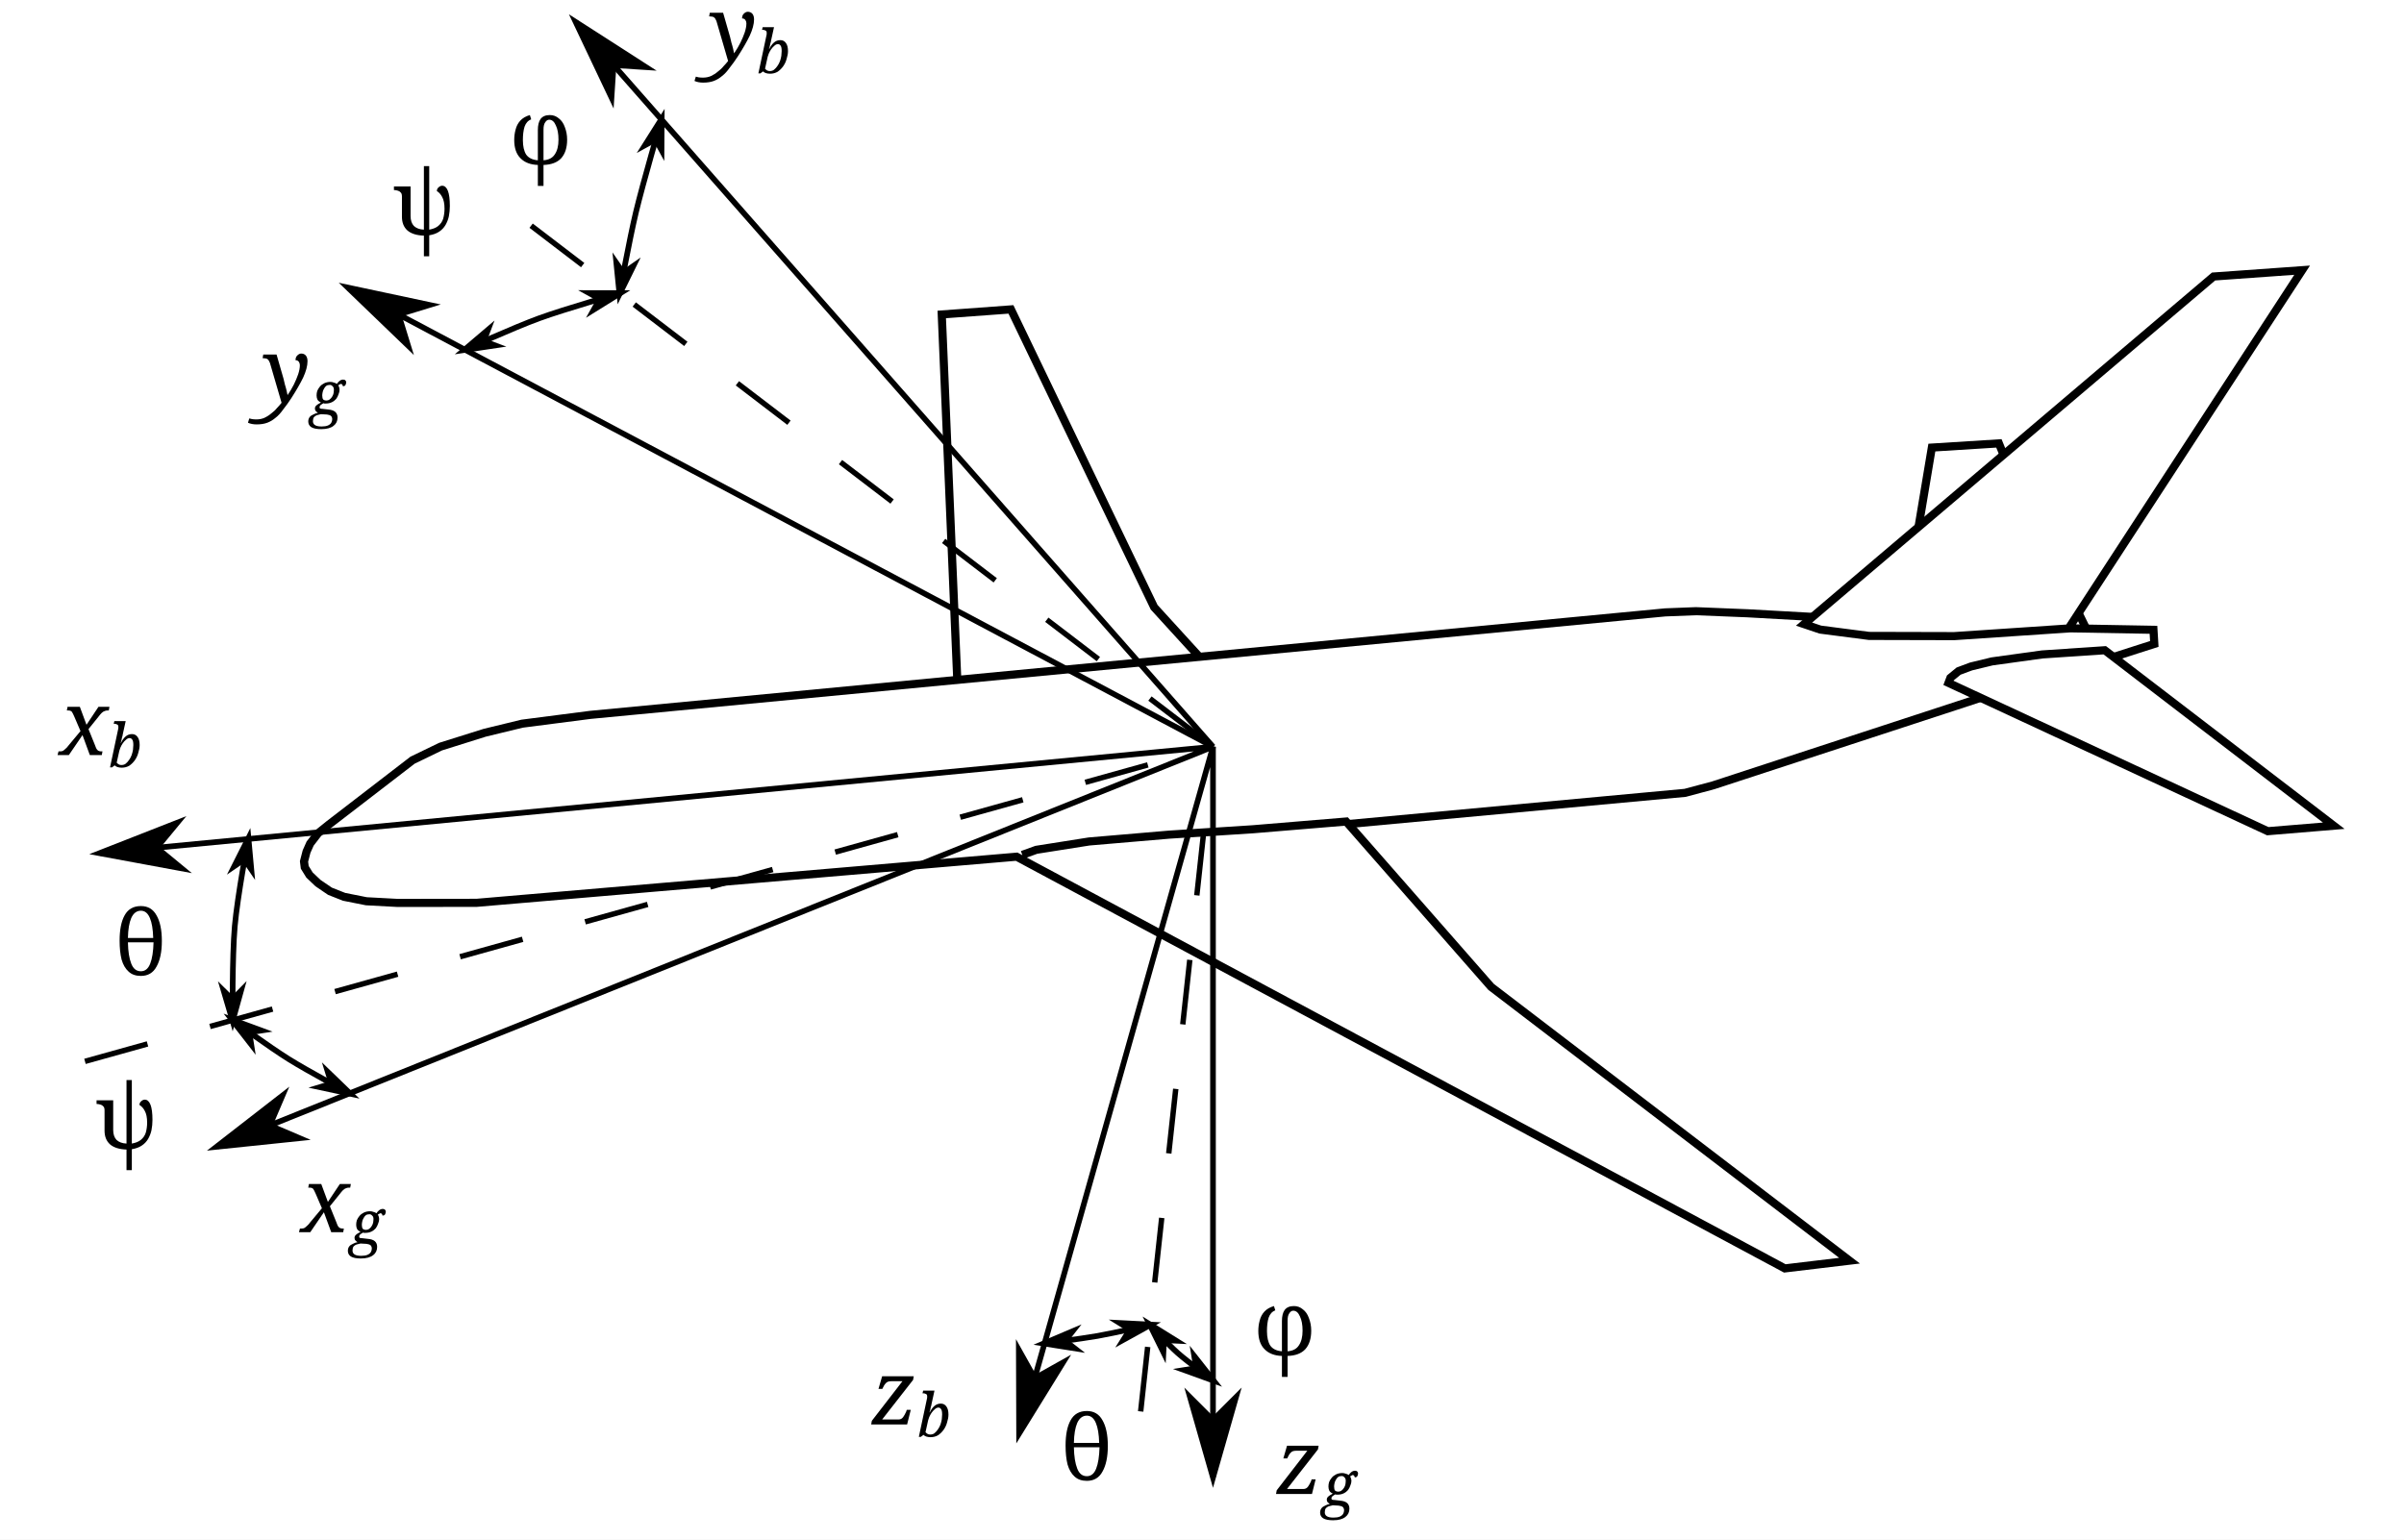
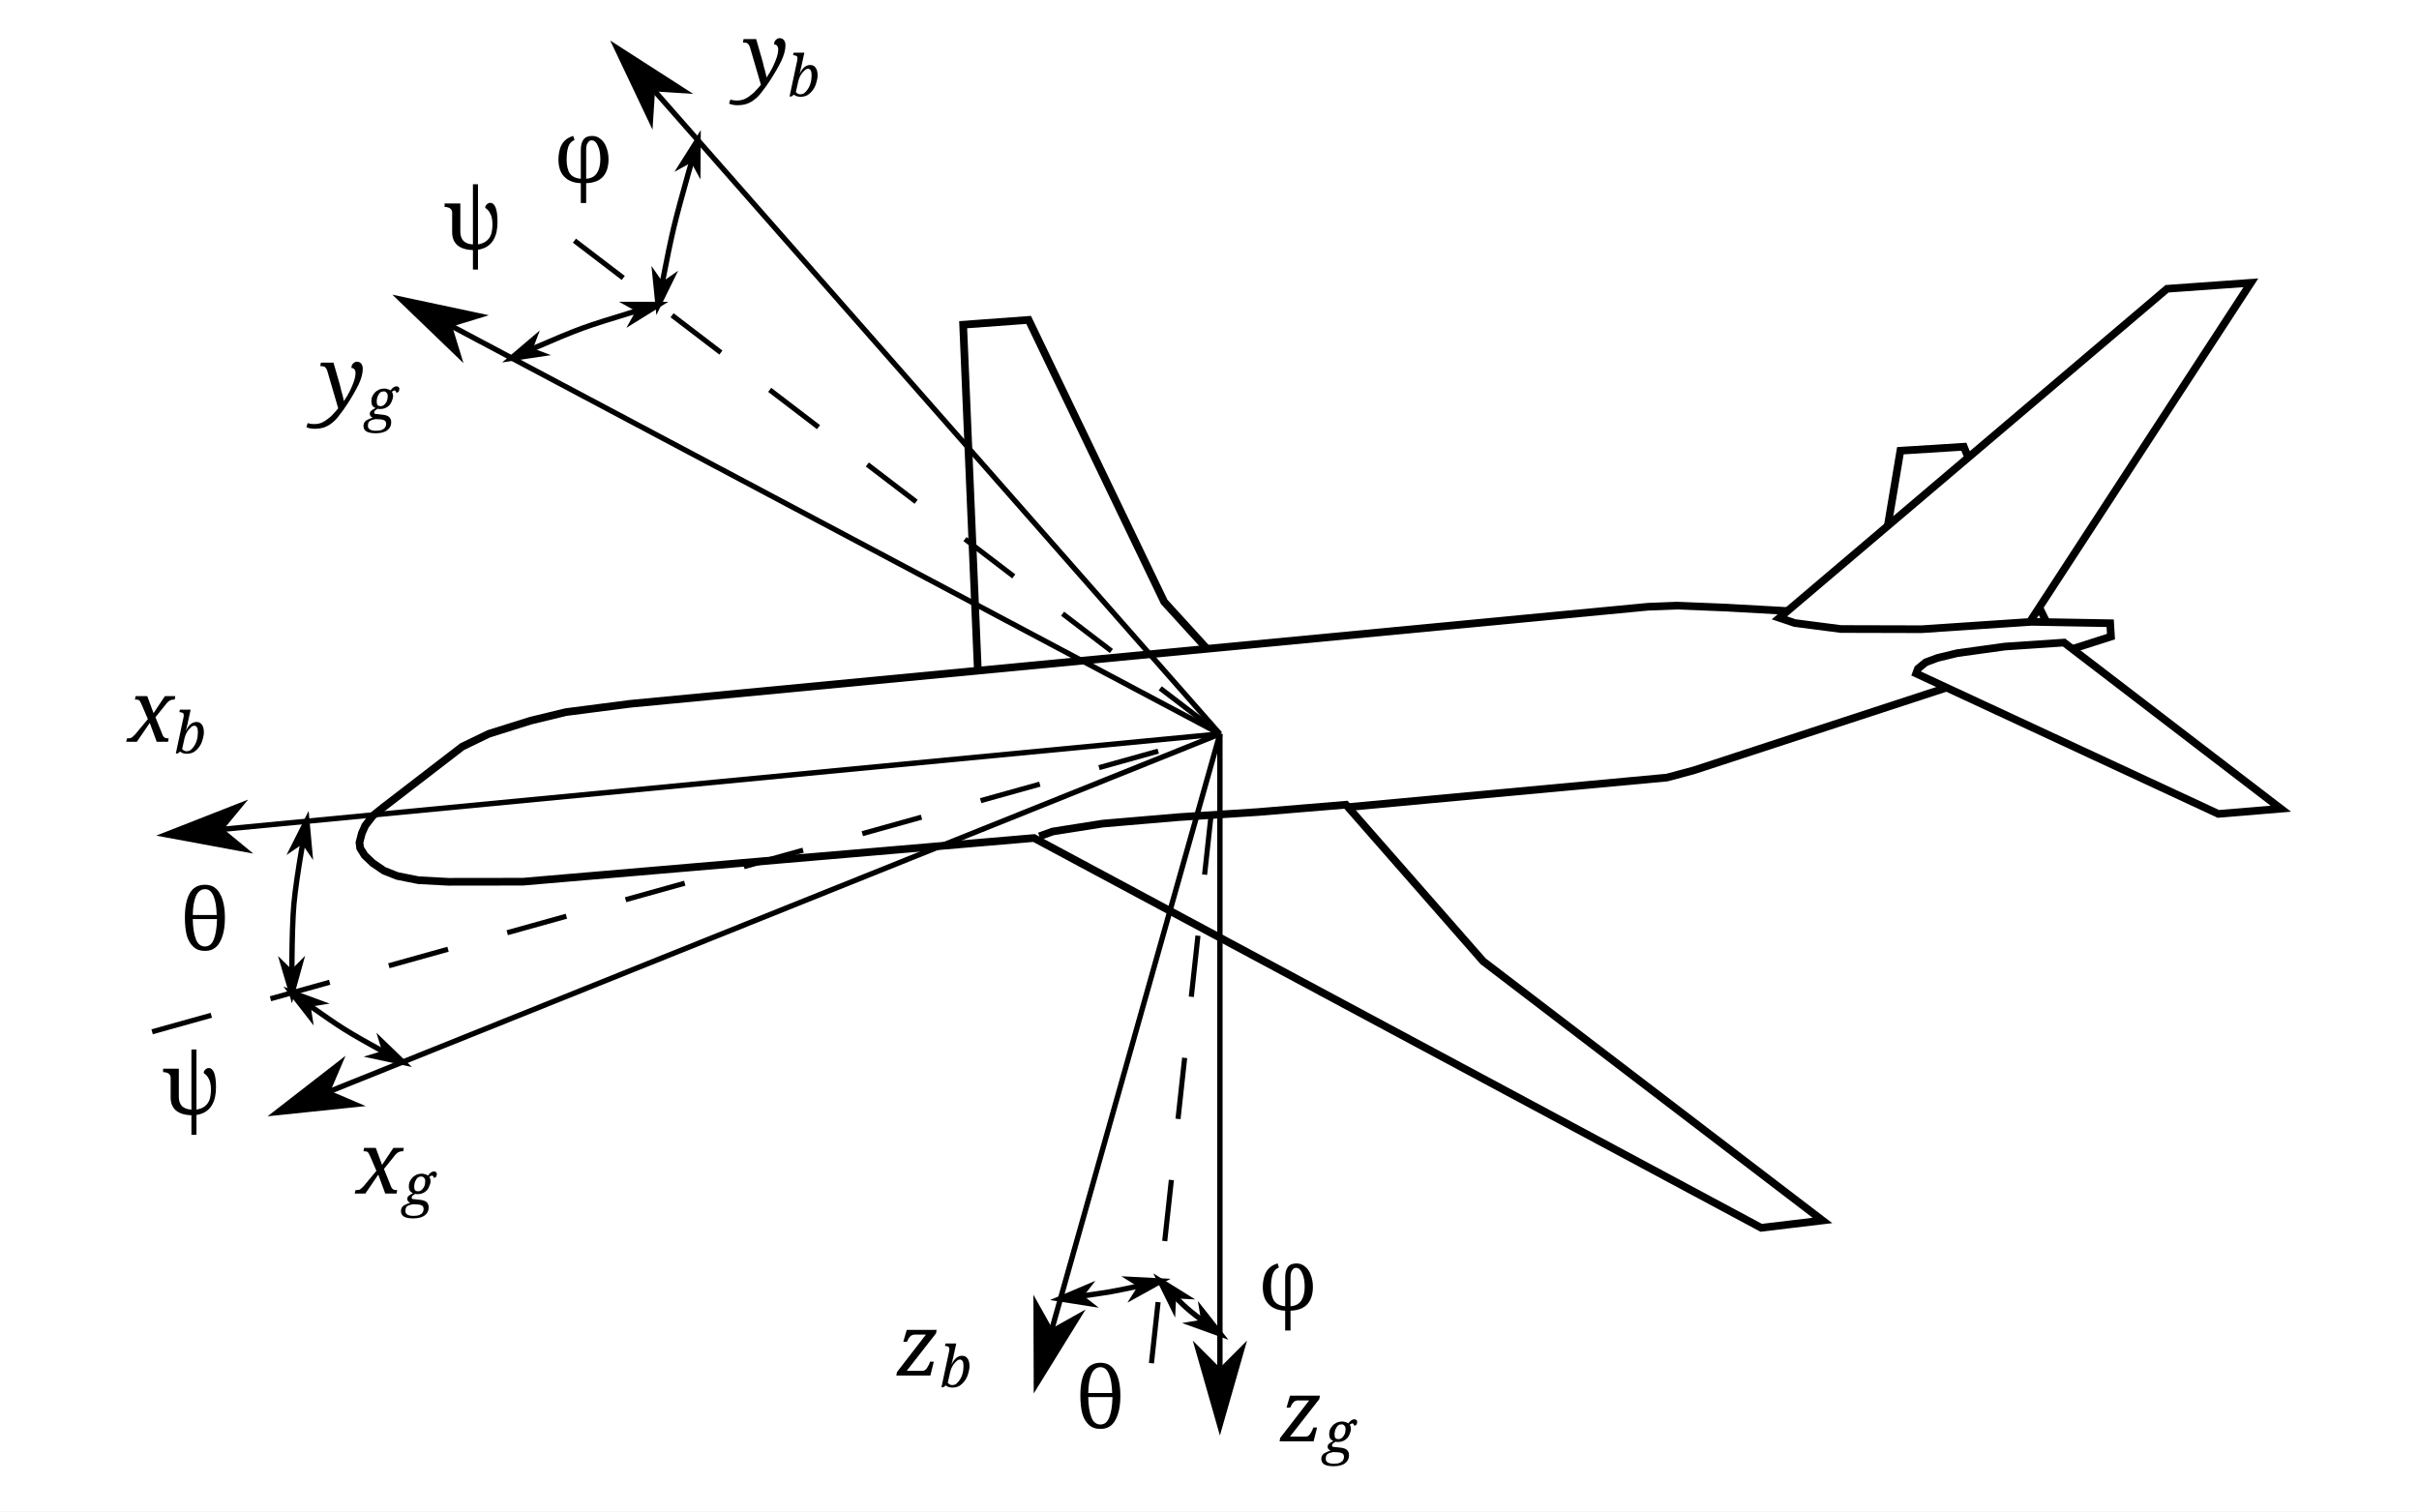
- <svg xmlns="http://www.w3.org/2000/svg" width="320pt" height="205pt" viewBox="0 0 112.889 72.319" version="1.1" id="svg8">
+ <svg xmlns="http://www.w3.org/2000/svg" width="12cm" height="7.5cm" viewBox="0 0 120 75" version="1.1" id="svg8">
  <defs id="defs2">
    <marker orient="auto" refY="0" refX="0" id="marker3160" style="overflow:visible">
      <path id="path3158" d="M 0,0 5,-5 -12.5,0 5,5 Z" style="fill:#000000;fill-opacity:1;fill-rule:evenodd;stroke:#000000;stroke-width:1pt;stroke-opacity:1" transform="matrix(-0.4,0,0,-0.4,-4,0)" />
    </marker>
    <marker orient="auto" refY="0" refX="0" id="marker3018" style="overflow:visible">
      <path id="path3016" d="M 0,0 5,-5 -12.5,0 5,5 Z" style="fill:#000000;fill-opacity:1;fill-rule:evenodd;stroke:#000000;stroke-width:1pt;stroke-opacity:1" transform="matrix(0.4,0,0,0.4,4,0)" />
    </marker>
    <marker style="overflow:visible" id="marker2882" refX="0" refY="0" orient="auto">
      <path transform="matrix(-0.4,0,0,-0.4,-4,0)" style="fill:#000000;fill-opacity:1;fill-rule:evenodd;stroke:#000000;stroke-width:1pt;stroke-opacity:1" d="M 0,0 5,-5 -12.5,0 5,5 Z" id="path2880" />
    </marker>
    <marker style="overflow:visible" id="marker2752" refX="0" refY="0" orient="auto">
      <path transform="matrix(0.4,0,0,0.4,4,0)" style="fill:#000000;fill-opacity:1;fill-rule:evenodd;stroke:#000000;stroke-width:1pt;stroke-opacity:1" d="M 0,0 5,-5 -12.5,0 5,5 Z" id="path2750" />
    </marker>
    <marker orient="auto" refY="0" refX="0" id="marker2628" style="overflow:visible">
      <path id="path2626" d="M 0,0 5,-5 -12.5,0 5,5 Z" style="fill:#000000;fill-opacity:1;fill-rule:evenodd;stroke:#000000;stroke-width:1pt;stroke-opacity:1" transform="matrix(-0.4,0,0,-0.4,-4,0)" />
    </marker>
    <marker orient="auto" refY="0" refX="0" id="marker2510" style="overflow:visible">
      <path id="path2508" d="M 0,0 5,-5 -12.5,0 5,5 Z" style="fill:#000000;fill-opacity:1;fill-rule:evenodd;stroke:#000000;stroke-width:1pt;stroke-opacity:1" transform="matrix(0.4,0,0,0.4,4,0)" />
    </marker>
    <marker style="overflow:visible" id="marker2398" refX="0" refY="0" orient="auto">
      <path transform="matrix(-0.4,0,0,-0.4,-4,0)" style="fill:#000000;fill-opacity:1;fill-rule:evenodd;stroke:#000000;stroke-width:1pt;stroke-opacity:1" d="M 0,0 5,-5 -12.5,0 5,5 Z" id="path2396" />
    </marker>
    <marker style="overflow:visible" id="marker2292" refX="0" refY="0" orient="auto">
      <path transform="matrix(0.4,0,0,0.4,4,0)" style="fill:#000000;fill-opacity:1;fill-rule:evenodd;stroke:#000000;stroke-width:1pt;stroke-opacity:1" d="M 0,0 5,-5 -12.5,0 5,5 Z" id="path2290" />
    </marker>
    <marker orient="auto" refY="0" refX="0" id="marker2192" style="overflow:visible">
      <path id="path2190" d="M 0,0 5,-5 -12.5,0 5,5 Z" style="fill:#000000;fill-opacity:1;fill-rule:evenodd;stroke:#000000;stroke-width:1pt;stroke-opacity:1" transform="matrix(-0.4,0,0,-0.4,-4,0)" />
    </marker>
    <marker orient="auto" refY="0" refX="0" id="marker2110" style="overflow:visible">
      <path id="path2108" d="M 0,0 5,-5 -12.5,0 5,5 Z" style="fill:#000000;fill-opacity:1;fill-rule:evenodd;stroke:#000000;stroke-width:1pt;stroke-opacity:1" transform="matrix(0.4,0,0,0.4,4,0)" />
    </marker>
    <marker orient="auto" refY="0" refX="0" id="Arrow1Mend" style="overflow:visible">
      <path id="path1372" d="M 0,0 5,-5 -12.5,0 5,5 Z" style="fill:#000000;fill-opacity:1;fill-rule:evenodd;stroke:#000000;stroke-width:1pt;stroke-opacity:1" transform="matrix(-0.4,0,0,-0.4,-4,0)" />
    </marker>
    <marker orient="auto" refY="0" refX="0" id="Arrow1Mstart" style="overflow:visible">
      <path id="path1369" d="M 0,0 5,-5 -12.5,0 5,5 Z" style="fill:#000000;fill-opacity:1;fill-rule:evenodd;stroke:#000000;stroke-width:1pt;stroke-opacity:1" transform="matrix(0.4,0,0,0.4,4,0)" />
    </marker>
    <marker orient="auto" refY="0" refX="0" id="marker1803" style="overflow:visible">
      <path id="path1801" d="M 0,0 5,-5 -12.5,0 5,5 Z" style="fill:#000000;fill-opacity:1;fill-rule:evenodd;stroke:#000000;stroke-width:1pt;stroke-opacity:1" transform="matrix(-0.8,0,0,-0.8,-10,0)" />
    </marker>
    <marker orient="auto" refY="0" refX="0" id="marker1745" style="overflow:visible">
      <path id="path1743" d="M 0,0 5,-5 -12.5,0 5,5 Z" style="fill:#000000;fill-opacity:1;fill-rule:evenodd;stroke:#000000;stroke-width:1pt;stroke-opacity:1" transform="matrix(-0.8,0,0,-0.8,-10,0)" />
    </marker>
    <marker style="overflow:visible" id="marker1681" refX="0" refY="0" orient="auto">
      <path transform="matrix(0.8,0,0,0.8,10,0)" style="fill:#000000;fill-opacity:1;fill-rule:evenodd;stroke:#000000;stroke-width:1pt;stroke-opacity:1" d="M 0,0 5,-5 -12.5,0 5,5 Z" id="path1679" />
    </marker>
    <marker style="overflow:visible" id="marker1671" refX="0" refY="0" orient="auto">
      <path transform="matrix(0.8,0,0,0.8,10,0)" style="fill:#000000;fill-opacity:1;fill-rule:evenodd;stroke:#000000;stroke-width:1pt;stroke-opacity:1" d="M 0,0 5,-5 -12.5,0 5,5 Z" id="path1669" />
    </marker>
    <marker orient="auto" refY="0" refX="0" id="Arrow1Lstart" style="overflow:visible">
      <path id="path1363" d="M 0,0 5,-5 -12.5,0 5,5 Z" style="fill:#000000;fill-opacity:1;fill-rule:evenodd;stroke:#000000;stroke-width:1pt;stroke-opacity:1" transform="matrix(0.8,0,0,0.8,10,0)" />
    </marker>
    <marker style="overflow:visible" id="marker1325" refX="0" refY="0" orient="auto">
      <path transform="matrix(-0.8,0,0,-0.8,-10,0)" style="fill:#000000;fill-opacity:1;fill-rule:evenodd;stroke:#000000;stroke-width:1pt;stroke-opacity:1" d="M 0,0 5,-5 -12.5,0 5,5 Z" id="path1323" />
    </marker>
    <marker style="overflow:visible" id="marker1297" refX="0" refY="0" orient="auto">
      <path transform="matrix(-0.8,0,0,-0.8,-10,0)" style="fill:#000000;fill-opacity:1;fill-rule:evenodd;stroke:#000000;stroke-width:1pt;stroke-opacity:1" d="M 0,0 5,-5 -12.5,0 5,5 Z" id="path1295" />
    </marker>
    <marker orient="auto" refY="0" refX="0" id="marker1447-1" style="overflow:visible">
      <path id="path1445-2" d="M 0,0 5,-5 -12.5,0 5,5 Z" style="fill:#000000;fill-opacity:1;fill-rule:evenodd;stroke:#000000;stroke-width:1pt;stroke-opacity:1" transform="matrix(-0.8,0,0,-0.8,-10,0)" />
    </marker>
  </defs>
-   <g id="layer1" transform="translate(0,-224.6806)">
-     <rect style="opacity:1;fill:#ffffff;fill-opacity:1;stroke:none;stroke-width:0.265;stroke-linejoin:round;stroke-miterlimit:4;stroke-dasharray:none;stroke-dashoffset:0;stroke-opacity:1" id="rect1023" width="112.889" height="72.319" x="-1.6119162e-06" y="224.681" />
-     <g id="g1075" transform="translate(-3.555554,2.959865)">
+   <g id="layer1" transform="translate(0,-222)">
+     <rect style="opacity:1;fill:#ffffff;fill-opacity:1;stroke:none;stroke-width:0.265;stroke-linejoin:round;stroke-miterlimit:4;stroke-dasharray:none;stroke-dashoffset:0;stroke-opacity:1" id="rect1023" width="120" height="75" x="-6.5962473e-07" y="222" />
+     <g id="g1075" transform="translate(0,1.619592)">
      <g transform="translate(0.5821605)" id="g3616">
        <g id="g3331" transform="translate(0,-5.107579)">
          <g transform="matrix(0.4191677,0,0,0.4188927,35.40595,145.4294)" style="stroke-width:0.909;stroke-miterlimit:4;stroke-dasharray:none" id="g1098">
            <path style="fill:none;stroke:#000000;stroke-width:0.909;stroke-linecap:butt;stroke-linejoin:miter;stroke-miterlimit:4;stroke-dasharray:none;stroke-opacity:1" d="m 125.684,263.496 -7.284,-0.406 -5.78,-0.234 -3.441,0.134 -120.422,11.493 -7.634,0.986 -4.193,1.019 -4.944,1.554 -3.14,1.52 -9.371,7.216 -1.203,0.969 -0.902,1.169 -0.401,0.902 -0.284,1.102 0.083,0.659 0.532,0.862 0.957,0.91 1.335,0.909 1.583,0.626 2.492,0.496 3.52,0.189 8.835,-0.012 60.494,-5.174 86.061,46.171 7.25,-0.869 -40.157,-30.703 -16.237,-18.542 -10.457,0.869 -9.354,0.601 -8.987,0.768 -5.913,0.935 -1.57,0.568" id="path1080" />
            <path style="fill:none;stroke:#000000;stroke-width:0.909;stroke-linecap:butt;stroke-linejoin:miter;stroke-miterlimit:4;stroke-dasharray:none;stroke-opacity:1" d="m 73.678,286.723 37.731,-3.496 3.166,-0.85 29.943,-9.806" id="path1082" />
            <path style="fill:none;stroke:#000000;stroke-width:0.909;stroke-linecap:butt;stroke-linejoin:miter;stroke-miterlimit:4;stroke-dasharray:none;stroke-opacity:1" d="m 140.914,270.896 35.766,16.631 7.394,-0.614 -25.655,-19.678 -7.016,0.472 -5.622,0.78 -2.339,0.567 -1.394,0.52 -0.921,0.756 z" id="path1084" />
            <path style="fill:none;stroke:#000000;stroke-width:0.909;stroke-linecap:butt;stroke-linejoin:miter;stroke-miterlimit:4;stroke-dasharray:none;stroke-opacity:1" d="m 159.405,267.99 4.566,-1.464 -0.095,-1.583 -9.308,-0.165 -13.017,0.874 -9.544,-0.024 -5.457,-0.709 -1.819,-0.614 45.877,-38.979 9.922,-0.709 -26.033,39.971" id="path1086" />
            <path style="fill:none;stroke:#000000;stroke-width:0.909;stroke-linecap:butt;stroke-linejoin:miter;stroke-miterlimit:4;stroke-dasharray:none;stroke-opacity:1" d="m 137.558,253.408 1.49,-8.899 7.512,-0.472 0.52,1.281 m 8.408,17.75 0.849,1.741" id="path1088" />
            <path style="fill:none;stroke:#000000;stroke-width:0.909;stroke-linecap:butt;stroke-linejoin:miter;stroke-miterlimit:4;stroke-dasharray:none;stroke-opacity:1" d="m 29.869,270.559 -1.739,-40.978 7.751,-0.568 16.044,33.402 5.063,5.556" id="path1090" />
          </g>
          <path id="path1146" d="M 7.678,266.902 59.934,261.904 13.168,280.686" style="fill:none;stroke:#000000;stroke-width:0.265px;stroke-linecap:butt;stroke-linejoin:miter;stroke-opacity:1;marker-start:url(#marker1671);marker-end:url(#marker1745)" />
          <path id="path1148" d="M 59.934,296.203 V 261.904 l -9.096,32.231" style="fill:none;stroke:#000000;stroke-width:0.265px;stroke-linecap:butt;stroke-linejoin:miter;stroke-opacity:1;marker-start:url(#Arrow1Lstart);marker-end:url(#marker1325)" />
          <path id="path1150" d="M 19.335,240.351 59.934,261.904 30.028,227.885" style="fill:none;stroke:#000000;stroke-width:0.265px;stroke-linecap:butt;stroke-linejoin:miter;stroke-opacity:1;marker-start:url(#marker1681);marker-end:url(#marker1803)" />
          <path id="path1152" d="M 27.914,237.429 59.934,261.904" style="fill:none;stroke:#000000;stroke-width:0.254;stroke-linecap:butt;stroke-linejoin:miter;stroke-miterlimit:4;stroke-dasharray:3.048, 3.048;stroke-dashoffset:0;stroke-opacity:1" />
          <path id="path1154" d="M 6.964,276.684 59.934,261.904" style="fill:none;stroke:#000000;stroke-width:0.254;stroke-linecap:butt;stroke-linejoin:miter;stroke-miterlimit:4;stroke-dasharray:3.048, 3.048;stroke-dashoffset:0;stroke-opacity:1" />
          <path id="path1156" d="M 56.538,293.128 59.934,261.904" style="fill:none;stroke:#000000;stroke-width:0.254;stroke-linecap:butt;stroke-linejoin:miter;stroke-miterlimit:4;stroke-dasharray:3.048, 3.048;stroke-dashoffset:0;stroke-opacity:1" />
          <path id="path1936" d="m 14.632,266.237 c 0,0 -0.508,2.682 -0.634,4.103 -0.126,1.422 -0.102,4.41 -0.102,4.41" style="fill:none;stroke:#000000;stroke-width:0.265px;stroke-linecap:butt;stroke-linejoin:miter;stroke-opacity:1;marker-start:url(#marker2110);marker-end:url(#marker2192)" />
          <path id="path1938" d="m 19.392,278.187 c 0,0 -1.955,-1.042 -2.871,-1.616 -0.917,-0.574 -2.625,-1.821 -2.625,-1.821" style="fill:none;stroke:#000000;stroke-width:0.265px;stroke-linecap:butt;stroke-linejoin:miter;stroke-opacity:1;marker-start:url(#Arrow1Mstart);marker-end:url(#Arrow1Mend)" />
          <path id="path1940" d="m 24.805,243.255 c 0,0 2.272,-1.032 3.484,-1.475 1.212,-0.443 3.781,-1.174 3.781,-1.174" style="fill:none;stroke:#000000;stroke-width:0.265px;stroke-linecap:butt;stroke-linejoin:miter;stroke-opacity:1;marker-start:url(#marker2292);marker-end:url(#marker2398)" />
          <path id="path1942" d="m 34.035,232.443 c 0,0 -0.874,2.991 -1.198,4.353 -0.324,1.362 -0.766,3.811 -0.766,3.811" style="fill:none;stroke:#000000;stroke-width:0.265px;stroke-linecap:butt;stroke-linejoin:miter;stroke-opacity:1;marker-start:url(#marker2510);marker-end:url(#marker2628)" />
          <path id="path1944" d="m 59.934,291.661 c 0,0 -1.163,-0.839 -1.655,-1.276 -0.492,-0.437 -1.299,-1.327 -1.299,-1.327" style="fill:none;stroke:#000000;stroke-width:0.265px;stroke-linecap:butt;stroke-linejoin:miter;stroke-opacity:1;marker-start:url(#marker2752);marker-end:url(#marker2882)" />
          <path id="path1946" d="m 52.024,289.931 c 0,0 1.66,-0.204 2.487,-0.349 0.826,-0.145 2.469,-0.524 2.469,-0.524" style="fill:none;stroke:#000000;stroke-width:0.265px;stroke-linecap:butt;stroke-linejoin:miter;stroke-opacity:1;marker-start:url(#marker3018);marker-end:url(#marker3160)" />
        </g>
        <text id="text1785" y="224.589" x="36.273" style="font-style:normal;font-weight:normal;font-size:5.644px;line-height:1;font-family:sans-serif;letter-spacing:0px;word-spacing:0px;fill:#000000;fill-opacity:1;stroke:none;stroke-width:0.265" xml:space="preserve">
          <tspan style="font-style:italic;font-variant:normal;font-weight:normal;font-stretch:normal;font-size:4.233px;font-family:serif;-inkscape-font-specification:'serif Italic';stroke-width:0.265" y="224.589" x="36.273" id="tspan1783">y<tspan id="tspan1787" style="font-style:italic;font-variant:normal;font-weight:normal;font-stretch:normal;font-size:2.822px;font-family:serif;-inkscape-font-specification:'serif Italic';baseline-shift:sub;stroke-width:0.265">b</tspan>
          </tspan>
        </text>
        <text id="text1785-3" y="257.185" x="5.752" style="font-style:normal;font-weight:normal;font-size:5.644px;line-height:1;font-family:sans-serif;letter-spacing:0px;word-spacing:0px;fill:#000000;fill-opacity:1;stroke:none;stroke-width:0.265" xml:space="preserve">
          <tspan style="font-style:italic;font-variant:normal;font-weight:normal;font-stretch:normal;font-size:4.233px;font-family:serif;-inkscape-font-specification:'serif Italic';stroke-width:0.265" y="257.185" x="5.752" id="tspan1783-6">x<tspan id="tspan1787-7" style="font-style:italic;font-variant:normal;font-weight:normal;font-stretch:normal;font-size:2.822px;font-family:serif;-inkscape-font-specification:'serif Italic';baseline-shift:sub;stroke-width:0.265">b</tspan>
          </tspan>
        </text>
        <text id="text1785-3-5" y="288.635" x="43.881" style="font-style:normal;font-weight:normal;font-size:5.644px;line-height:1;font-family:sans-serif;letter-spacing:0px;word-spacing:0px;fill:#000000;fill-opacity:1;stroke:none;stroke-width:0.265" xml:space="preserve">
          <tspan style="font-style:italic;font-variant:normal;font-weight:normal;font-stretch:normal;font-size:4.233px;font-family:serif;-inkscape-font-specification:'serif Italic';stroke-width:0.265" y="288.635" x="43.881" id="tspan1783-6-3">z<tspan id="tspan1787-7-5" style="font-style:italic;font-variant:normal;font-weight:normal;font-stretch:normal;font-size:2.822px;font-family:serif;-inkscape-font-specification:'serif Italic';baseline-shift:sub;stroke-width:0.265">b</tspan>
          </tspan>
        </text>
        <text id="text1785-3-5-6" y="291.896" x="62.896" style="font-style:normal;font-weight:normal;font-size:5.644px;line-height:1;font-family:sans-serif;letter-spacing:0px;word-spacing:0px;fill:#000000;fill-opacity:1;stroke:none;stroke-width:0.265" xml:space="preserve">
          <tspan style="font-style:italic;font-variant:normal;font-weight:normal;font-stretch:normal;font-size:4.233px;font-family:serif;-inkscape-font-specification:'serif Italic';stroke-width:0.265" y="291.896" x="62.896" id="tspan1783-6-3-2">z<tspan id="tspan1787-7-5-9" style="font-style:italic;font-variant:normal;font-weight:normal;font-stretch:normal;font-size:2.822px;font-family:serif;-inkscape-font-specification:'serif Italic';baseline-shift:sub;stroke-width:0.265">g</tspan>
          </tspan>
        </text>
        <text id="text1785-3-5-6-1" y="279.602" x="17.09" style="font-style:normal;font-weight:normal;font-size:5.644px;line-height:1;font-family:sans-serif;letter-spacing:0px;word-spacing:0px;fill:#000000;fill-opacity:1;stroke:none;stroke-width:0.265" xml:space="preserve">
          <tspan style="font-style:italic;font-variant:normal;font-weight:normal;font-stretch:normal;font-size:4.233px;font-family:serif;-inkscape-font-specification:'serif Italic';stroke-width:0.265" y="279.602" x="17.09" id="tspan1783-6-3-2-2">x<tspan id="tspan1787-7-5-9-7" style="font-style:italic;font-variant:normal;font-weight:normal;font-stretch:normal;font-size:2.822px;font-family:serif;-inkscape-font-specification:'serif Italic';baseline-shift:sub;stroke-width:0.265">g</tspan>
          </tspan>
        </text>
        <text id="text1785-3-5-6-1-0" y="240.644" x="15.306" style="font-style:normal;font-weight:normal;font-size:5.644px;line-height:1;font-family:sans-serif;letter-spacing:0px;word-spacing:0px;fill:#000000;fill-opacity:1;stroke:none;stroke-width:0.265" xml:space="preserve">
          <tspan style="font-style:italic;font-variant:normal;font-weight:normal;font-stretch:normal;font-size:4.233px;font-family:serif;-inkscape-font-specification:'serif Italic';stroke-width:0.265" y="240.644" x="15.306" id="tspan1783-6-3-2-2-9">y<tspan id="tspan1787-7-5-9-7-3" style="font-style:italic;font-variant:normal;font-weight:normal;font-stretch:normal;font-size:2.822px;font-family:serif;-inkscape-font-specification:'serif Italic';baseline-shift:sub;stroke-width:0.265">g</tspan>
          </tspan>
        </text>
        <text id="text2957" y="275.67" x="7.429" style="font-style:normal;font-weight:normal;font-size:3.175px;line-height:0%;font-family:'Bitstream Vera Sans';fill:#000000;fill-opacity:1;stroke:none;stroke-width:0.265" xml:space="preserve">
          <tspan style="font-style:normal;font-variant:normal;font-weight:normal;font-stretch:normal;font-size:4.233px;line-height:1.25;font-family:serif;-inkscape-font-specification:serif;stroke-width:0.265" y="275.67" x="7.429" id="tspan2959">ψ</tspan>
        </text>
        <text id="text2957-6" y="232.741" x="21.396" style="font-style:normal;font-weight:normal;font-size:3.175px;line-height:0%;font-family:'Bitstream Vera Sans';fill:#000000;fill-opacity:1;stroke:none;stroke-width:0.265" xml:space="preserve">
          <tspan style="font-style:normal;font-variant:normal;font-weight:normal;font-stretch:normal;font-size:4.233px;line-height:1.25;font-family:serif;-inkscape-font-specification:serif;stroke-width:0.265" y="232.741" x="21.396" id="tspan2959-7">ψ</tspan>
        </text>
        <text id="text2957-6-7" y="267.515" x="8.355" style="font-style:normal;font-weight:normal;font-size:3.175px;line-height:0%;font-family:'Bitstream Vera Sans';fill:#000000;fill-opacity:1;stroke:none;stroke-width:0.265" xml:space="preserve">
          <tspan style="font-style:normal;font-variant:normal;font-weight:normal;font-stretch:normal;font-size:4.233px;line-height:1.25;font-family:serif;-inkscape-font-specification:serif;stroke-width:0.265" y="267.515" x="8.355" id="tspan2959-7-0">θ</tspan>
        </text>
        <text id="text2957-6-7-5" y="229.439" x="26.887" style="font-style:normal;font-weight:normal;font-size:3.175px;line-height:0%;font-family:'Bitstream Vera Sans';fill:#000000;fill-opacity:1;stroke:none;stroke-width:0.265" xml:space="preserve">
          <tspan style="font-style:normal;font-variant:normal;font-weight:normal;font-stretch:normal;font-size:4.233px;line-height:1.25;font-family:serif;-inkscape-font-specification:serif;stroke-width:0.265" y="229.439" x="26.887" id="tspan2959-7-0-4">φ</tspan>
        </text>
        <text id="text2957-6-7-5-2" y="291.238" x="52.778" style="font-style:normal;font-weight:normal;font-size:3.175px;line-height:0%;font-family:'Bitstream Vera Sans';fill:#000000;fill-opacity:1;stroke:none;stroke-width:0.265" xml:space="preserve">
          <tspan style="font-style:normal;font-variant:normal;font-weight:normal;font-stretch:normal;font-size:4.233px;line-height:1.25;font-family:serif;-inkscape-font-specification:serif;stroke-width:0.265" y="291.238" x="52.778" id="tspan2959-7-0-4-2">θ</tspan>
        </text>
        <text id="text2957-6-7-5-9" y="285.379" x="61.829" style="font-style:normal;font-weight:normal;font-size:3.175px;line-height:0%;font-family:'Bitstream Vera Sans';fill:#000000;fill-opacity:1;stroke:none;stroke-width:0.265" xml:space="preserve">
          <tspan style="font-style:normal;font-variant:normal;font-weight:normal;font-stretch:normal;font-size:4.233px;line-height:1.25;font-family:serif;-inkscape-font-specification:serif;stroke-width:0.265" y="285.379" x="61.829" id="tspan2959-7-0-4-6">φ</tspan>
        </text>
      </g>
    </g>
  </g>
</svg>
